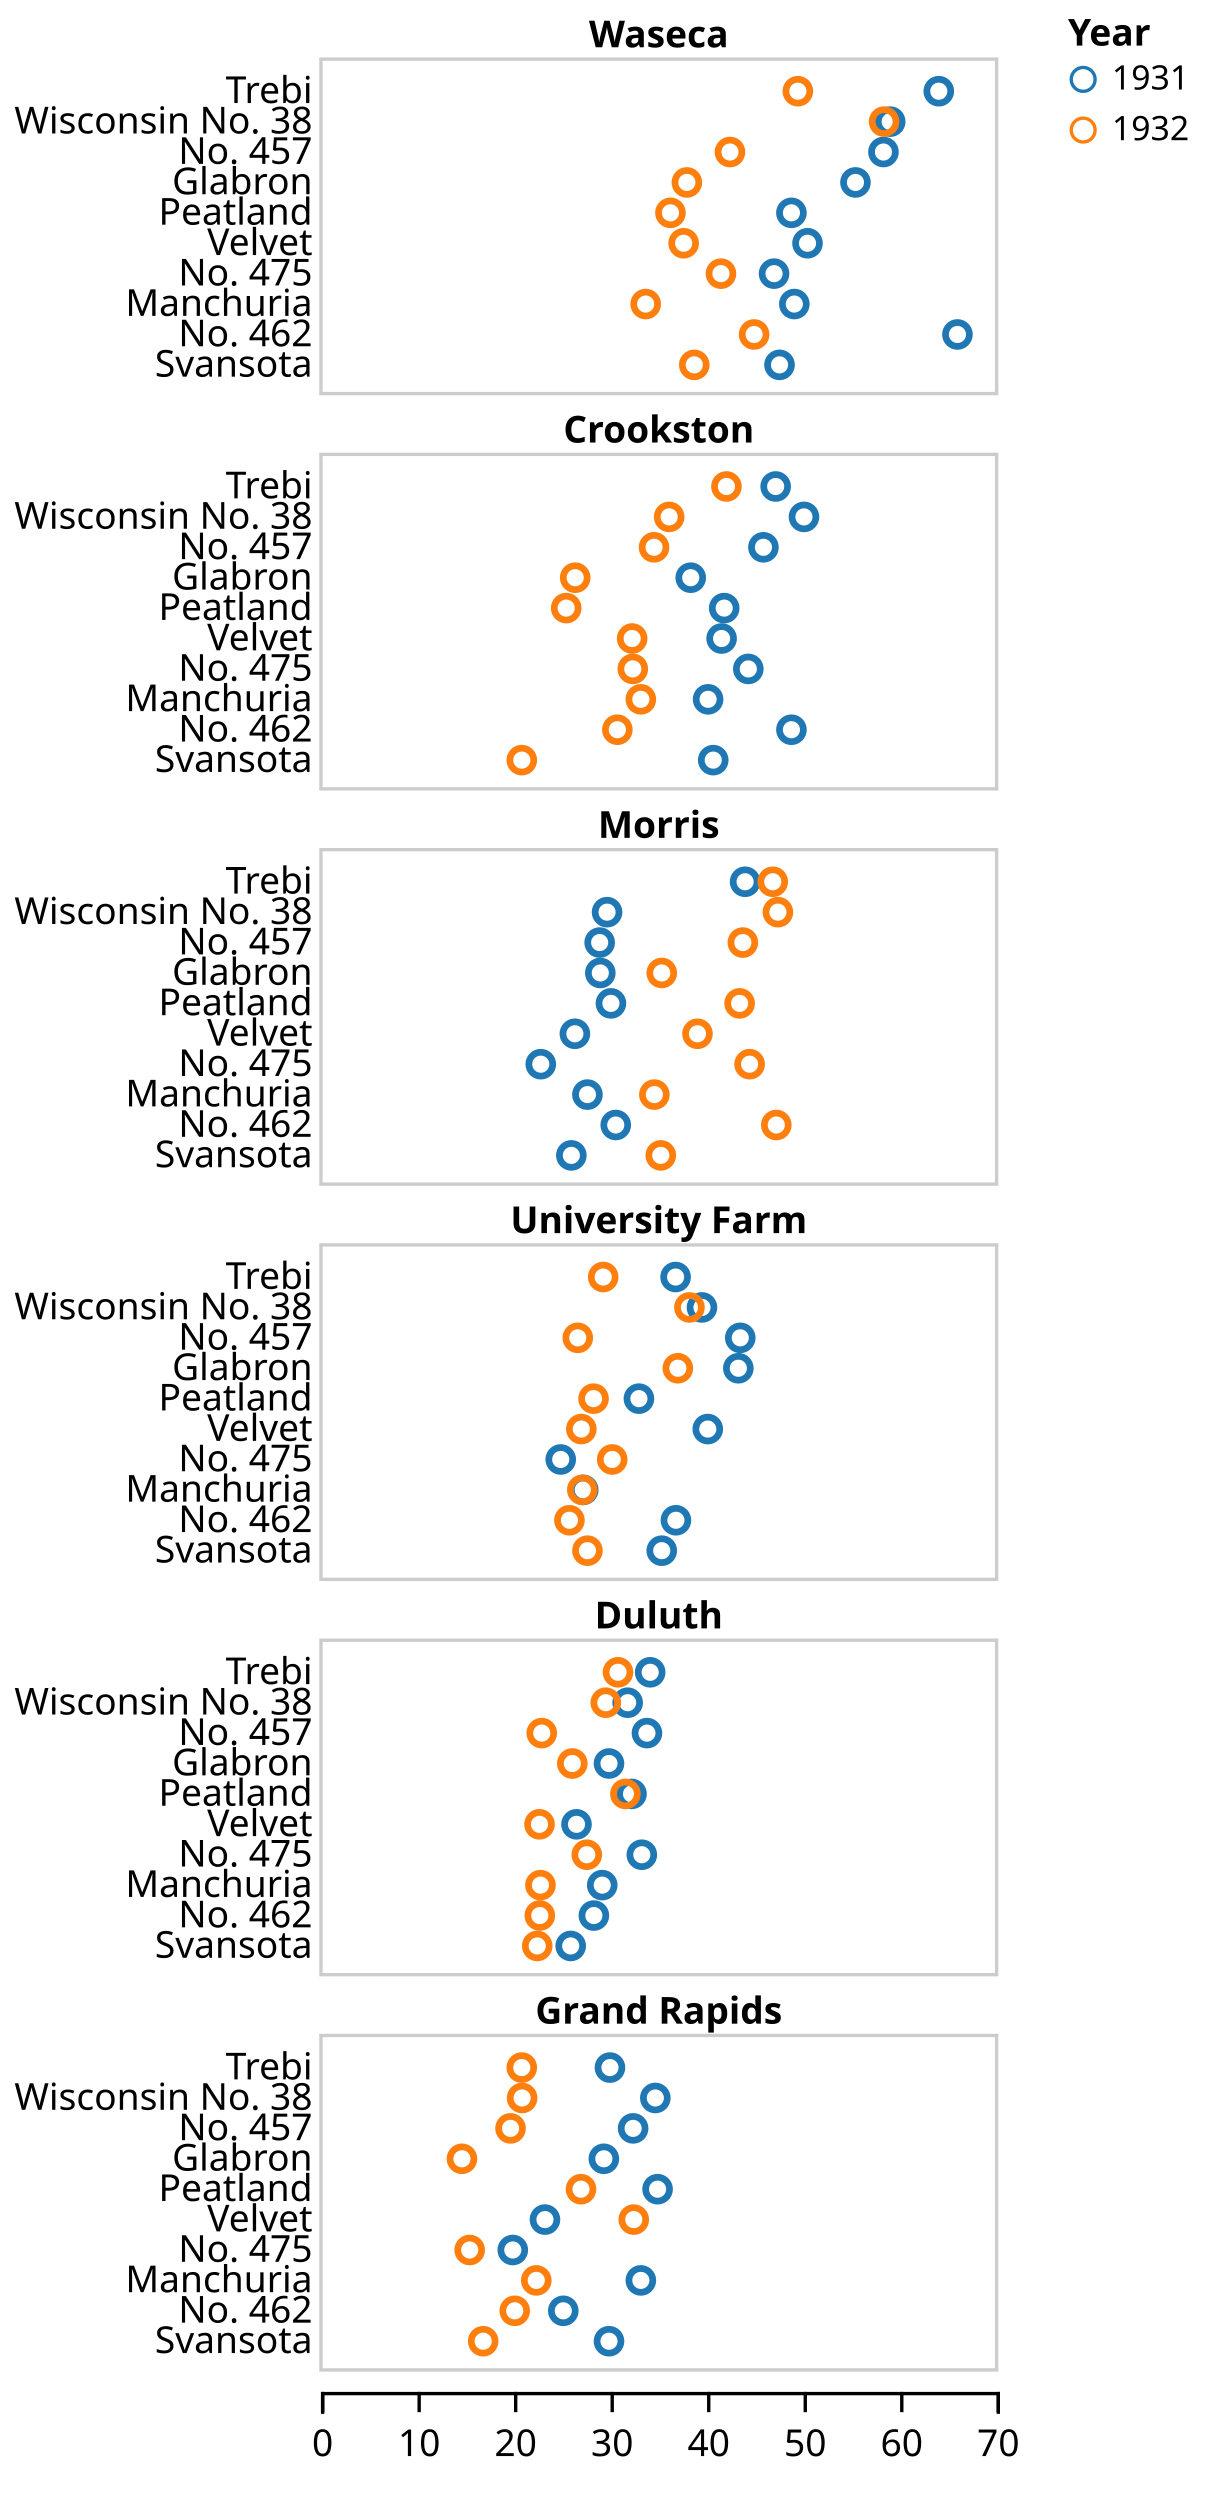
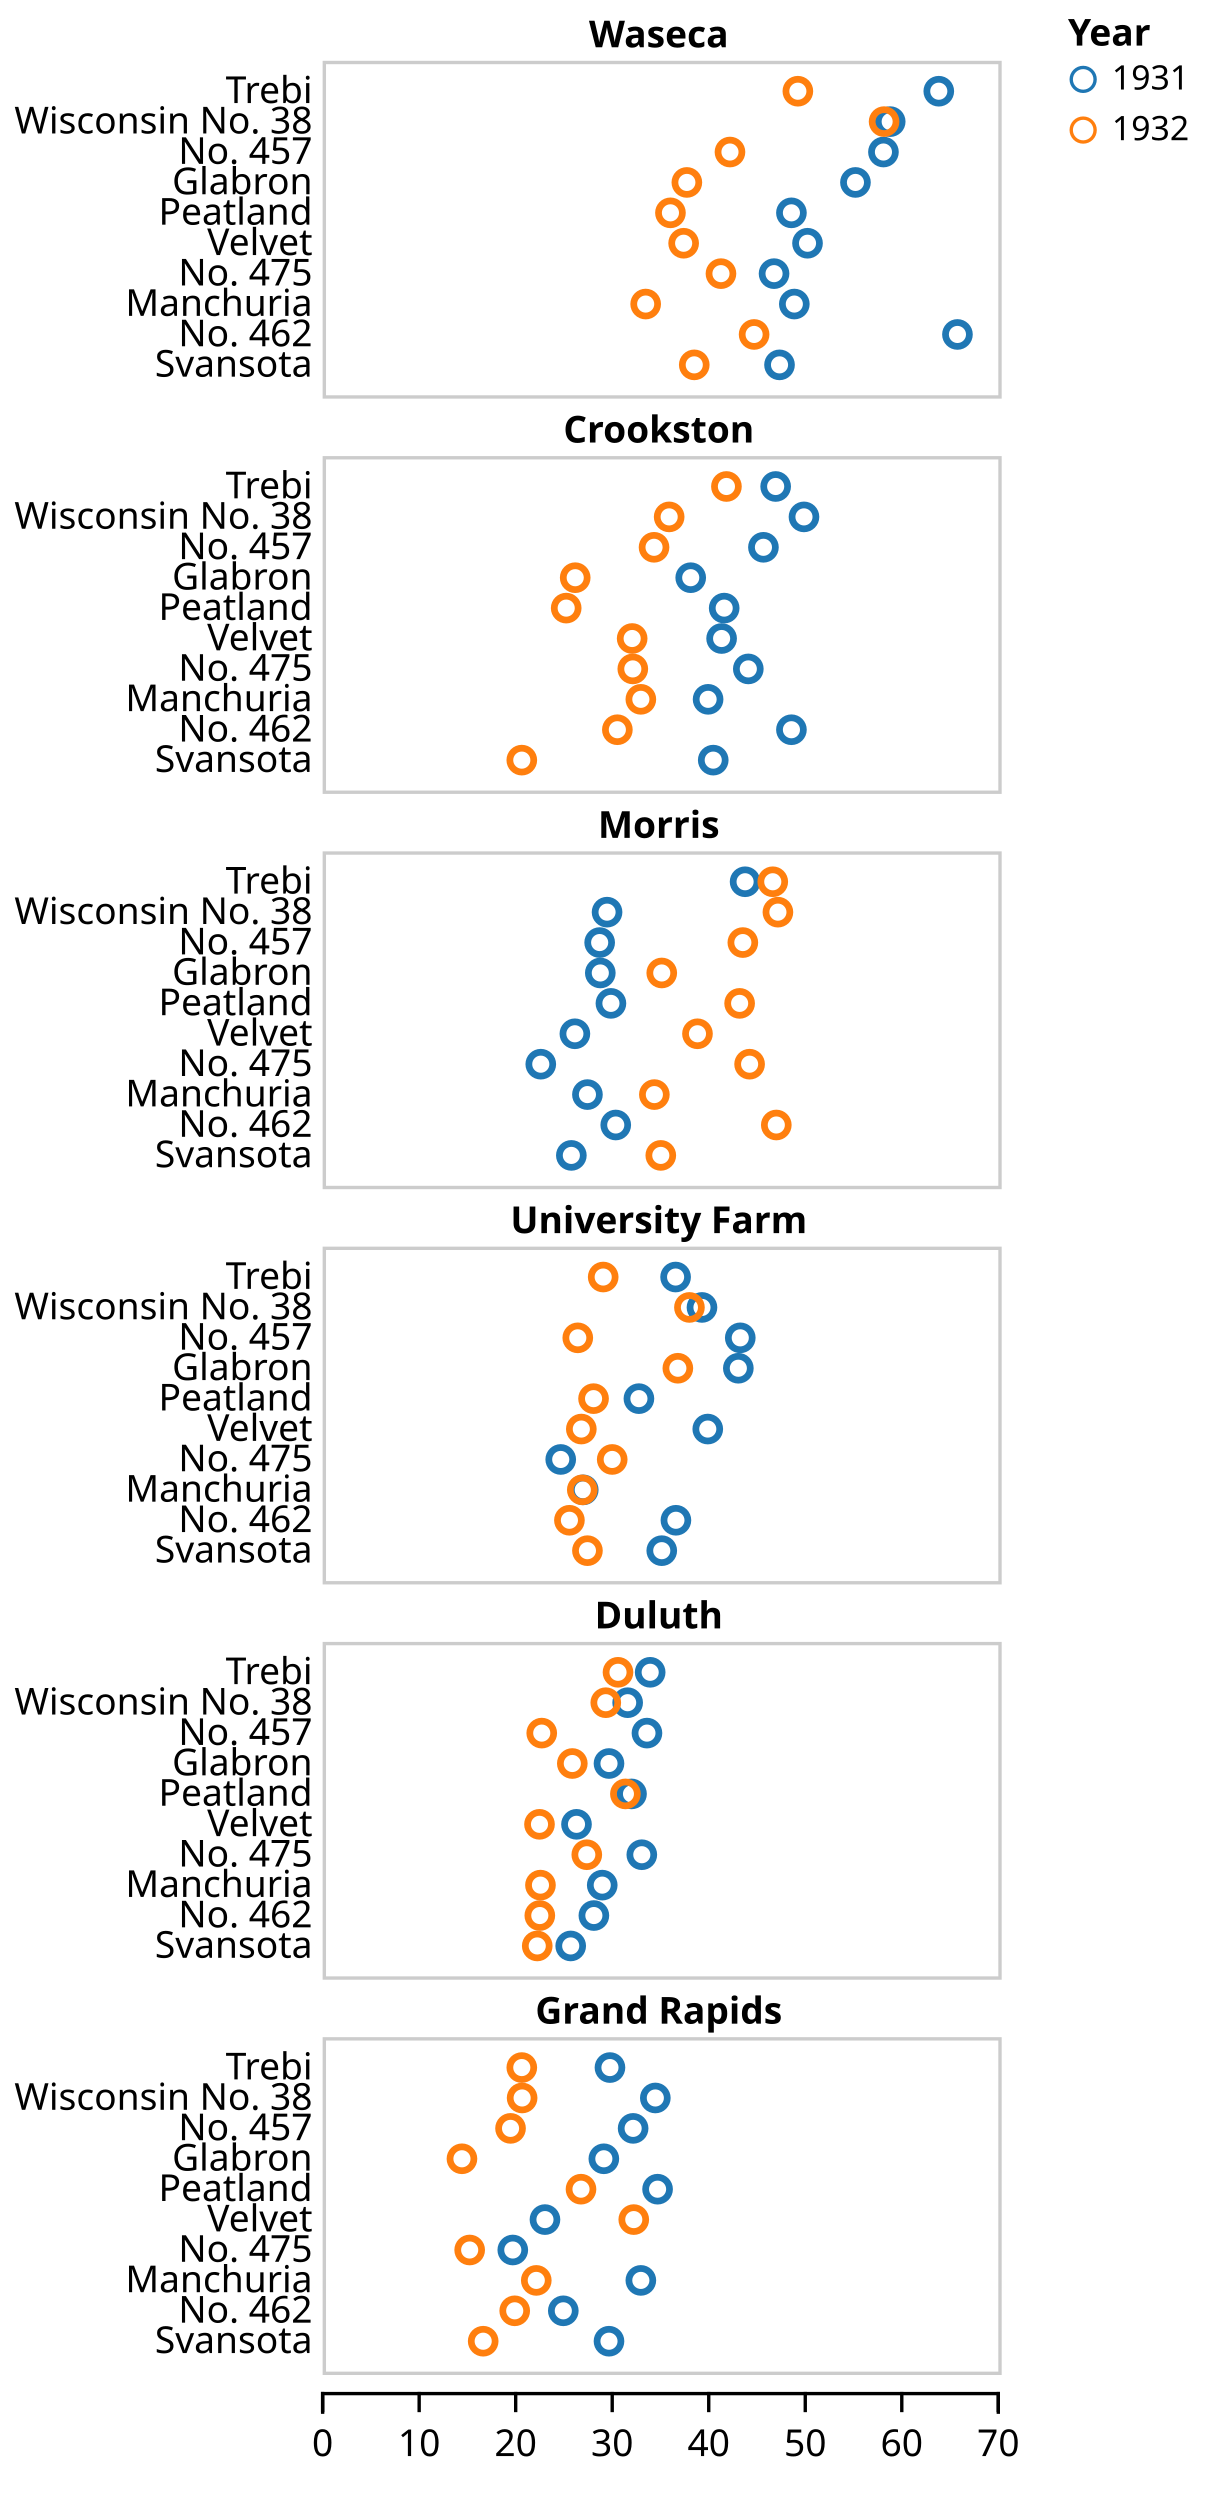
<svg xmlns="http://www.w3.org/2000/svg" class="marks" width="360" height="740" version="1.1">
  <g transform="translate(0,0)">
    <g class="mark-group">
      <g transform="translate(95,0)">
        <path class="background" d="M0,0h200v720h-200Z" style="pointer-events: none; fill: none;" />
        <g class="mark-group">
          <g transform="translate(0,708)">
            <path class="background" d="M0,0h0v0h0Z" style="pointer-events: none; fill: none;" />
            <g class="mark-rule" style="pointer-events: none;">
              <line transform="translate(0.5,0)" x2="0" y2="6" style="fill: none; stroke: #000; stroke-width: 1; opacity: 1;" />
              <line transform="translate(29.07143,0)" x2="0" y2="6" style="fill: none; stroke: #000; stroke-width: 1; opacity: 1;" />
              <line transform="translate(57.64286,0)" x2="0" y2="6" style="fill: none; stroke: #000; stroke-width: 1; opacity: 1;" />
              <line transform="translate(86.21429,0)" x2="0" y2="6" style="fill: none; stroke: #000; stroke-width: 1; opacity: 1;" />
              <line transform="translate(114.7857,0)" x2="0" y2="6" style="fill: none; stroke: #000; stroke-width: 1; opacity: 1;" />
              <line transform="translate(143.3571,0)" x2="0" y2="6" style="fill: none; stroke: #000; stroke-width: 1; opacity: 1;" />
              <line transform="translate(171.9286,0)" x2="0" y2="6" style="fill: none; stroke: #000; stroke-width: 1; opacity: 1;" />
              <line transform="translate(200.5,0)" x2="0" y2="6" style="fill: none; stroke: #000; stroke-width: 1; opacity: 1;" />
            </g>
            <g class="mark-text">
              <text text-anchor="middle" transform="translate(0.5,19)" style="font: 11px sans-serif; fill: #000; opacity: 1;">0</text>
              <text text-anchor="middle" transform="translate(29.07143,19)" style="font: 11px sans-serif; fill: #000; opacity: 1;">10</text>
              <text text-anchor="middle" transform="translate(57.64286,19)" style="font: 11px sans-serif; fill: #000; opacity: 1;">20</text>
              <text text-anchor="middle" transform="translate(86.21429,19)" style="font: 11px sans-serif; fill: #000; opacity: 1;">30</text>
              <text text-anchor="middle" transform="translate(114.7857,19)" style="font: 11px sans-serif; fill: #000; opacity: 1;">40</text>
              <text text-anchor="middle" transform="translate(143.3571,19)" style="font: 11px sans-serif; fill: #000; opacity: 1;">50</text>
              <text text-anchor="middle" transform="translate(171.9286,19)" style="font: 11px sans-serif; fill: #000; opacity: 1;">60</text>
              <text text-anchor="middle" transform="translate(200.5,19)" style="font: 11px sans-serif; fill: #000; opacity: 1;">70</text>
            </g>
            <g class="mark-path" style="pointer-events: none;">
              <path transform="translate(0.5,0.5)" d="M0,6V0H200V6" style="fill: none; stroke: #000; stroke-width: 1;" />
            </g>
            <g class="mark-text" style="pointer-events: none;" />
          </g>
        </g>
        <g class="mark-text">
          <text text-anchor="middle" transform="translate(100,14)" style="font: bold 11px sans-serif; fill: #000;">Waseca</text>
          <text text-anchor="middle" transform="translate(100,131)" style="font: bold 11px sans-serif; fill: #000;">Crookston</text>
          <text text-anchor="middle" transform="translate(100,248)" style="font: bold 11px sans-serif; fill: #000;">Morris</text>
          <text text-anchor="middle" transform="translate(100,365)" style="font: bold 11px sans-serif; fill: #000;">University Farm</text>
          <text text-anchor="middle" transform="translate(100,482)" style="font: bold 11px sans-serif; fill: #000;">Duluth</text>
          <text text-anchor="middle" transform="translate(100,599)" style="font: bold 11px sans-serif; fill: #000;">Grand Rapids</text>
        </g>
        <g class="mark-group">
          <g transform="translate(0.5,18)">
-             <path class="background" d="M-0.5,-0.5h200v99h-200Z" style="fill: none; stroke: #ccc;" />
+             <path class="background" d="M0.5,0.5h200v99h-200Z" style="fill: none; stroke: #ccc;" />
            <g class="mark-symbol">
              <path transform="translate(139.6191,72)" d="M3.536,0A3.536,3.536,0,1,1,-3.536,0A3.536,3.536,0,1,1,3.536,0" style="fill: none; stroke: #1f77b4; stroke-width: 2;" />
              <path transform="translate(157.7143,36)" d="M3.536,0A3.536,3.536,0,1,1,-3.536,0A3.536,3.536,0,1,1,3.536,0" style="fill: none; stroke: #1f77b4; stroke-width: 2;" />
              <path transform="translate(135.2381,90)" d="M3.536,0A3.536,3.536,0,1,1,-3.536,0A3.536,3.536,0,1,1,3.536,0" style="fill: none; stroke: #1f77b4; stroke-width: 2;" />
              <path transform="translate(143.5238,54)" d="M3.536,0A3.536,3.536,0,1,1,-3.536,0A3.536,3.536,0,1,1,3.536,0" style="fill: none; stroke: #1f77b4; stroke-width: 2;" />
              <path transform="translate(182.3809,9)" d="M3.536,0A3.536,3.536,0,1,1,-3.536,0A3.536,3.536,0,1,1,3.536,0" style="fill: none; stroke: #1f77b4; stroke-width: 2;" />
              <path transform="translate(166,27)" d="M3.536,0A3.536,3.536,0,1,1,-3.536,0A3.536,3.536,0,1,1,3.536,0" style="fill: none; stroke: #1f77b4; stroke-width: 2;" />
              <path transform="translate(187.9049,81)" d="M3.536,0A3.536,3.536,0,1,1,-3.536,0A3.536,3.536,0,1,1,3.536,0" style="fill: none; stroke: #1f77b4; stroke-width: 2;" />
              <path transform="translate(138.7619,45)" d="M3.536,0A3.536,3.536,0,1,1,-3.536,0A3.536,3.536,0,1,1,3.536,0" style="fill: none; stroke: #1f77b4; stroke-width: 2;" />
              <path transform="translate(133.6191,63)" d="M3.536,0A3.536,3.536,0,1,1,-3.536,0A3.536,3.536,0,1,1,3.536,0" style="fill: none; stroke: #1f77b4; stroke-width: 2;" />
              <path transform="translate(168,18)" d="M3.536,0A3.536,3.536,0,1,1,-3.536,0A3.536,3.536,0,1,1,3.536,0" style="fill: none; stroke: #1f77b4; stroke-width: 2;" />
              <path transform="translate(95.61906,72)" d="M3.536,0A3.536,3.536,0,1,1,-3.536,0A3.536,3.536,0,1,1,3.536,0" style="fill: none; stroke: #ff7f0e; stroke-width: 2;" />
              <path transform="translate(107.8095,36)" d="M3.536,0A3.536,3.536,0,1,1,-3.536,0A3.536,3.536,0,1,1,3.536,0" style="fill: none; stroke: #ff7f0e; stroke-width: 2;" />
              <path transform="translate(110,90)" d="M3.536,0A3.536,3.536,0,1,1,-3.536,0A3.536,3.536,0,1,1,3.536,0" style="fill: none; stroke: #ff7f0e; stroke-width: 2;" />
              <path transform="translate(106.8571,54)" d="M3.536,0A3.536,3.536,0,1,1,-3.536,0A3.536,3.536,0,1,1,3.536,0" style="fill: none; stroke: #ff7f0e; stroke-width: 2;" />
              <path transform="translate(140.6666,9)" d="M3.536,0A3.536,3.536,0,1,1,-3.536,0A3.536,3.536,0,1,1,3.536,0" style="fill: none; stroke: #ff7f0e; stroke-width: 2;" />
              <path transform="translate(120.5714,27)" d="M3.536,0A3.536,3.536,0,1,1,-3.536,0A3.536,3.536,0,1,1,3.536,0" style="fill: none; stroke: #ff7f0e; stroke-width: 2;" />
              <path transform="translate(127.7143,81)" d="M3.536,0A3.536,3.536,0,1,1,-3.536,0A3.536,3.536,0,1,1,3.536,0" style="fill: none; stroke: #ff7f0e; stroke-width: 2;" />
              <path transform="translate(102.9524,45)" d="M3.536,0A3.536,3.536,0,1,1,-3.536,0A3.536,3.536,0,1,1,3.536,0" style="fill: none; stroke: #ff7f0e; stroke-width: 2;" />
              <path transform="translate(117.9048,63)" d="M3.536,0A3.536,3.536,0,1,1,-3.536,0A3.536,3.536,0,1,1,3.536,0" style="fill: none; stroke: #ff7f0e; stroke-width: 2;" />
              <path transform="translate(166.1905,18)" d="M3.536,0A3.536,3.536,0,1,1,-3.536,0A3.536,3.536,0,1,1,3.536,0" style="fill: none; stroke: #ff7f0e; stroke-width: 2;" />
            </g>
            <g class="mark-group">
              <g transform="translate(0,0)">
                <path class="background" d="M0,0h0v0h0Z" style="pointer-events: none; fill: none;" />
                <g class="mark-text">
                  <text text-anchor="end" transform="translate(-3,12.5)" style="font: 11px sans-serif; fill: #000; opacity: 1;">Trebi</text>
                  <text text-anchor="end" transform="translate(-3,21.5)" style="font: 11px sans-serif; fill: #000; opacity: 1;">Wisconsin No. 38</text>
                  <text text-anchor="end" transform="translate(-3,30.5)" style="font: 11px sans-serif; fill: #000; opacity: 1;">No. 457</text>
                  <text text-anchor="end" transform="translate(-3,39.5)" style="font: 11px sans-serif; fill: #000; opacity: 1;">Glabron</text>
                  <text text-anchor="end" transform="translate(-3,48.5)" style="font: 11px sans-serif; fill: #000; opacity: 1;">Peatland</text>
                  <text text-anchor="end" transform="translate(-3,57.5)" style="font: 11px sans-serif; fill: #000; opacity: 1;">Velvet</text>
                  <text text-anchor="end" transform="translate(-3,66.5)" style="font: 11px sans-serif; fill: #000; opacity: 1;">No. 475</text>
                  <text text-anchor="end" transform="translate(-3,75.5)" style="font: 11px sans-serif; fill: #000; opacity: 1;">Manchuria</text>
                  <text text-anchor="end" transform="translate(-3,84.5)" style="font: 11px sans-serif; fill: #000; opacity: 1;">No. 462</text>
                  <text text-anchor="end" transform="translate(-3,93.5)" style="font: 11px sans-serif; fill: #000; opacity: 1;">Svansota</text>
                </g>
              </g>
            </g>
          </g>
          <g transform="translate(0.5,135)">
-             <path class="background" d="M-0.5,-0.5h200v99h-200Z" style="fill: none; stroke: #ccc;" />
+             <path class="background" d="M0.5,0.5h200v99h-200Z" style="fill: none; stroke: #ccc;" />
            <g class="mark-symbol">
              <path transform="translate(114.0952,72)" d="M3.536,0A3.536,3.536,0,1,1,-3.536,0A3.536,3.536,0,1,1,3.536,0" style="fill: none; stroke: #1f77b4; stroke-width: 2;" />
              <path transform="translate(108.9524,36)" d="M3.536,0A3.536,3.536,0,1,1,-3.536,0A3.536,3.536,0,1,1,3.536,0" style="fill: none; stroke: #1f77b4; stroke-width: 2;" />
              <path transform="translate(115.6191,90)" d="M3.536,0A3.536,3.536,0,1,1,-3.536,0A3.536,3.536,0,1,1,3.536,0" style="fill: none; stroke: #1f77b4; stroke-width: 2;" />
              <path transform="translate(118.0952,54)" d="M3.536,0A3.536,3.536,0,1,1,-3.536,0A3.536,3.536,0,1,1,3.536,0" style="fill: none; stroke: #1f77b4; stroke-width: 2;" />
              <path transform="translate(134.0952,9)" d="M3.536,0A3.536,3.536,0,1,1,-3.536,0A3.536,3.536,0,1,1,3.536,0" style="fill: none; stroke: #1f77b4; stroke-width: 2;" />
              <path transform="translate(130.4762,27)" d="M3.536,0A3.536,3.536,0,1,1,-3.536,0A3.536,3.536,0,1,1,3.536,0" style="fill: none; stroke: #1f77b4; stroke-width: 2;" />
              <path transform="translate(138.7619,81)" d="M3.536,0A3.536,3.536,0,1,1,-3.536,0A3.536,3.536,0,1,1,3.536,0" style="fill: none; stroke: #1f77b4; stroke-width: 2;" />
              <path transform="translate(118.8571,45)" d="M3.536,0A3.536,3.536,0,1,1,-3.536,0A3.536,3.536,0,1,1,3.536,0" style="fill: none; stroke: #1f77b4; stroke-width: 2;" />
              <path transform="translate(126,63)" d="M3.536,0A3.536,3.536,0,1,1,-3.536,0A3.536,3.536,0,1,1,3.536,0" style="fill: none; stroke: #1f77b4; stroke-width: 2;" />
              <path transform="translate(142.4762,18)" d="M3.536,0A3.536,3.536,0,1,1,-3.536,0A3.536,3.536,0,1,1,3.536,0" style="fill: none; stroke: #1f77b4; stroke-width: 2;" />
              <path transform="translate(94.19049,72)" d="M3.536,0A3.536,3.536,0,1,1,-3.536,0A3.536,3.536,0,1,1,3.536,0" style="fill: none; stroke: #ff7f0e; stroke-width: 2;" />
              <path transform="translate(74.76191,36)" d="M3.536,0A3.536,3.536,0,1,1,-3.536,0A3.536,3.536,0,1,1,3.536,0" style="fill: none; stroke: #ff7f0e; stroke-width: 2;" />
              <path transform="translate(58.95237,90)" d="M3.536,0A3.536,3.536,0,1,1,-3.536,0A3.536,3.536,0,1,1,3.536,0" style="fill: none; stroke: #ff7f0e; stroke-width: 2;" />
              <path transform="translate(91.61903,54)" d="M3.536,0A3.536,3.536,0,1,1,-3.536,0A3.536,3.536,0,1,1,3.536,0" style="fill: none; stroke: #ff7f0e; stroke-width: 2;" />
              <path transform="translate(119.5238,9)" d="M3.536,0A3.536,3.536,0,1,1,-3.536,0A3.536,3.536,0,1,1,3.536,0" style="fill: none; stroke: #ff7f0e; stroke-width: 2;" />
              <path transform="translate(98.09523,27)" d="M3.536,0A3.536,3.536,0,1,1,-3.536,0A3.536,3.536,0,1,1,3.536,0" style="fill: none; stroke: #ff7f0e; stroke-width: 2;" />
              <path transform="translate(87.23809,81)" d="M3.536,0A3.536,3.536,0,1,1,-3.536,0A3.536,3.536,0,1,1,3.536,0" style="fill: none; stroke: #ff7f0e; stroke-width: 2;" />
              <path transform="translate(72.09523,45)" d="M3.536,0A3.536,3.536,0,1,1,-3.536,0A3.536,3.536,0,1,1,3.536,0" style="fill: none; stroke: #ff7f0e; stroke-width: 2;" />
              <path transform="translate(91.80951,63)" d="M3.536,0A3.536,3.536,0,1,1,-3.536,0A3.536,3.536,0,1,1,3.536,0" style="fill: none; stroke: #ff7f0e; stroke-width: 2;" />
              <path transform="translate(102.5714,18)" d="M3.536,0A3.536,3.536,0,1,1,-3.536,0A3.536,3.536,0,1,1,3.536,0" style="fill: none; stroke: #ff7f0e; stroke-width: 2;" />
            </g>
            <g class="mark-group">
              <g transform="translate(0,0)">
                <path class="background" d="M0,0h0v0h0Z" style="pointer-events: none; fill: none;" />
                <g class="mark-text">
                  <text text-anchor="end" transform="translate(-3,12.5)" style="font: 11px sans-serif; fill: #000; opacity: 1;">Trebi</text>
                  <text text-anchor="end" transform="translate(-3,21.5)" style="font: 11px sans-serif; fill: #000; opacity: 1;">Wisconsin No. 38</text>
                  <text text-anchor="end" transform="translate(-3,30.5)" style="font: 11px sans-serif; fill: #000; opacity: 1;">No. 457</text>
                  <text text-anchor="end" transform="translate(-3,39.5)" style="font: 11px sans-serif; fill: #000; opacity: 1;">Glabron</text>
                  <text text-anchor="end" transform="translate(-3,48.5)" style="font: 11px sans-serif; fill: #000; opacity: 1;">Peatland</text>
                  <text text-anchor="end" transform="translate(-3,57.5)" style="font: 11px sans-serif; fill: #000; opacity: 1;">Velvet</text>
                  <text text-anchor="end" transform="translate(-3,66.5)" style="font: 11px sans-serif; fill: #000; opacity: 1;">No. 475</text>
                  <text text-anchor="end" transform="translate(-3,75.5)" style="font: 11px sans-serif; fill: #000; opacity: 1;">Manchuria</text>
                  <text text-anchor="end" transform="translate(-3,84.5)" style="font: 11px sans-serif; fill: #000; opacity: 1;">No. 462</text>
                  <text text-anchor="end" transform="translate(-3,93.5)" style="font: 11px sans-serif; fill: #000; opacity: 1;">Svansota</text>
                </g>
              </g>
            </g>
          </g>
          <g transform="translate(0.5,252)">
-             <path class="background" d="M-0.5,-0.5h200v99h-200Z" style="fill: none; stroke: #ccc;" />
+             <path class="background" d="M0.5,0.5h200v99h-200Z" style="fill: none; stroke: #ccc;" />
            <g class="mark-symbol">
              <path transform="translate(78.38097,72)" d="M3.536,0A3.536,3.536,0,1,1,-3.536,0A3.536,3.536,0,1,1,3.536,0" style="fill: none; stroke: #1f77b4; stroke-width: 2;" />
              <path transform="translate(82.19049,36)" d="M3.536,0A3.536,3.536,0,1,1,-3.536,0A3.536,3.536,0,1,1,3.536,0" style="fill: none; stroke: #1f77b4; stroke-width: 2;" />
              <path transform="translate(73.61906,90)" d="M3.536,0A3.536,3.536,0,1,1,-3.536,0A3.536,3.536,0,1,1,3.536,0" style="fill: none; stroke: #1f77b4; stroke-width: 2;" />
              <path transform="translate(74.66666,54)" d="M3.536,0A3.536,3.536,0,1,1,-3.536,0A3.536,3.536,0,1,1,3.536,0" style="fill: none; stroke: #1f77b4; stroke-width: 2;" />
              <path transform="translate(125.0476,9)" d="M3.536,0A3.536,3.536,0,1,1,-3.536,0A3.536,3.536,0,1,1,3.536,0" style="fill: none; stroke: #1f77b4; stroke-width: 2;" />
              <path transform="translate(82,27)" d="M3.536,0A3.536,3.536,0,1,1,-3.536,0A3.536,3.536,0,1,1,3.536,0" style="fill: none; stroke: #1f77b4; stroke-width: 2;" />
              <path transform="translate(86.76191,81)" d="M3.536,0A3.536,3.536,0,1,1,-3.536,0A3.536,3.536,0,1,1,3.536,0" style="fill: none; stroke: #1f77b4; stroke-width: 2;" />
              <path transform="translate(85.33334,45)" d="M3.536,0A3.536,3.536,0,1,1,-3.536,0A3.536,3.536,0,1,1,3.536,0" style="fill: none; stroke: #1f77b4; stroke-width: 2;" />
              <path transform="translate(64.57143,63)" d="M3.536,0A3.536,3.536,0,1,1,-3.536,0A3.536,3.536,0,1,1,3.536,0" style="fill: none; stroke: #1f77b4; stroke-width: 2;" />
              <path transform="translate(84.19049,18)" d="M3.536,0A3.536,3.536,0,1,1,-3.536,0A3.536,3.536,0,1,1,3.536,0" style="fill: none; stroke: #1f77b4; stroke-width: 2;" />
              <path transform="translate(98.19046,72)" d="M3.536,0A3.536,3.536,0,1,1,-3.536,0A3.536,3.536,0,1,1,3.536,0" style="fill: none; stroke: #ff7f0e; stroke-width: 2;" />
              <path transform="translate(100.3809,36)" d="M3.536,0A3.536,3.536,0,1,1,-3.536,0A3.536,3.536,0,1,1,3.536,0" style="fill: none; stroke: #ff7f0e; stroke-width: 2;" />
              <path transform="translate(100.0952,90)" d="M3.536,0A3.536,3.536,0,1,1,-3.536,0A3.536,3.536,0,1,1,3.536,0" style="fill: none; stroke: #ff7f0e; stroke-width: 2;" />
              <path transform="translate(110.9524,54)" d="M3.536,0A3.536,3.536,0,1,1,-3.536,0A3.536,3.536,0,1,1,3.536,0" style="fill: none; stroke: #ff7f0e; stroke-width: 2;" />
              <path transform="translate(133.2381,9)" d="M3.536,0A3.536,3.536,0,1,1,-3.536,0A3.536,3.536,0,1,1,3.536,0" style="fill: none; stroke: #ff7f0e; stroke-width: 2;" />
              <path transform="translate(124.381,27)" d="M3.536,0A3.536,3.536,0,1,1,-3.536,0A3.536,3.536,0,1,1,3.536,0" style="fill: none; stroke: #ff7f0e; stroke-width: 2;" />
              <path transform="translate(134.2857,81)" d="M3.536,0A3.536,3.536,0,1,1,-3.536,0A3.536,3.536,0,1,1,3.536,0" style="fill: none; stroke: #ff7f0e; stroke-width: 2;" />
              <path transform="translate(123.4286,45)" d="M3.536,0A3.536,3.536,0,1,1,-3.536,0A3.536,3.536,0,1,1,3.536,0" style="fill: none; stroke: #ff7f0e; stroke-width: 2;" />
              <path transform="translate(126.3809,63)" d="M3.536,0A3.536,3.536,0,1,1,-3.536,0A3.536,3.536,0,1,1,3.536,0" style="fill: none; stroke: #ff7f0e; stroke-width: 2;" />
              <path transform="translate(134.7619,18)" d="M3.536,0A3.536,3.536,0,1,1,-3.536,0A3.536,3.536,0,1,1,3.536,0" style="fill: none; stroke: #ff7f0e; stroke-width: 2;" />
            </g>
            <g class="mark-group">
              <g transform="translate(0,0)">
                <path class="background" d="M0,0h0v0h0Z" style="pointer-events: none; fill: none;" />
                <g class="mark-text">
                  <text text-anchor="end" transform="translate(-3,12.5)" style="font: 11px sans-serif; fill: #000; opacity: 1;">Trebi</text>
                  <text text-anchor="end" transform="translate(-3,21.5)" style="font: 11px sans-serif; fill: #000; opacity: 1;">Wisconsin No. 38</text>
                  <text text-anchor="end" transform="translate(-3,30.5)" style="font: 11px sans-serif; fill: #000; opacity: 1;">No. 457</text>
                  <text text-anchor="end" transform="translate(-3,39.5)" style="font: 11px sans-serif; fill: #000; opacity: 1;">Glabron</text>
                  <text text-anchor="end" transform="translate(-3,48.5)" style="font: 11px sans-serif; fill: #000; opacity: 1;">Peatland</text>
                  <text text-anchor="end" transform="translate(-3,57.5)" style="font: 11px sans-serif; fill: #000; opacity: 1;">Velvet</text>
                  <text text-anchor="end" transform="translate(-3,66.5)" style="font: 11px sans-serif; fill: #000; opacity: 1;">No. 475</text>
                  <text text-anchor="end" transform="translate(-3,75.5)" style="font: 11px sans-serif; fill: #000; opacity: 1;">Manchuria</text>
                  <text text-anchor="end" transform="translate(-3,84.5)" style="font: 11px sans-serif; fill: #000; opacity: 1;">No. 462</text>
                  <text text-anchor="end" transform="translate(-3,93.5)" style="font: 11px sans-serif; fill: #000; opacity: 1;">Svansota</text>
                </g>
              </g>
            </g>
          </g>
          <g transform="translate(0.5,369)">
-             <path class="background" d="M-0.5,-0.5h200v99h-200Z" style="fill: none; stroke: #ccc;" />
+             <path class="background" d="M0.5,0.5h200v99h-200Z" style="fill: none; stroke: #ccc;" />
            <g class="mark-symbol">
              <path transform="translate(77.14286,72)" d="M3.536,0A3.536,3.536,0,1,1,-3.536,0A3.536,3.536,0,1,1,3.536,0" style="fill: none; stroke: #1f77b4; stroke-width: 2;" />
              <path transform="translate(123.0476,36)" d="M3.536,0A3.536,3.536,0,1,1,-3.536,0A3.536,3.536,0,1,1,3.536,0" style="fill: none; stroke: #1f77b4; stroke-width: 2;" />
              <path transform="translate(100.3809,90)" d="M3.536,0A3.536,3.536,0,1,1,-3.536,0A3.536,3.536,0,1,1,3.536,0" style="fill: none; stroke: #1f77b4; stroke-width: 2;" />
              <path transform="translate(114,54)" d="M3.536,0A3.536,3.536,0,1,1,-3.536,0A3.536,3.536,0,1,1,3.536,0" style="fill: none; stroke: #1f77b4; stroke-width: 2;" />
              <path transform="translate(104.4762,9)" d="M3.536,0A3.536,3.536,0,1,1,-3.536,0A3.536,3.536,0,1,1,3.536,0" style="fill: none; stroke: #1f77b4; stroke-width: 2;" />
              <path transform="translate(123.6191,27)" d="M3.536,0A3.536,3.536,0,1,1,-3.536,0A3.536,3.536,0,1,1,3.536,0" style="fill: none; stroke: #1f77b4; stroke-width: 2;" />
              <path transform="translate(104.5714,81)" d="M3.536,0A3.536,3.536,0,1,1,-3.536,0A3.536,3.536,0,1,1,3.536,0" style="fill: none; stroke: #1f77b4; stroke-width: 2;" />
              <path transform="translate(93.61906,45)" d="M3.536,0A3.536,3.536,0,1,1,-3.536,0A3.536,3.536,0,1,1,3.536,0" style="fill: none; stroke: #1f77b4; stroke-width: 2;" />
              <path transform="translate(70.4762,63)" d="M3.536,0A3.536,3.536,0,1,1,-3.536,0A3.536,3.536,0,1,1,3.536,0" style="fill: none; stroke: #1f77b4; stroke-width: 2;" />
              <path transform="translate(112.2857,18)" d="M3.536,0A3.536,3.536,0,1,1,-3.536,0A3.536,3.536,0,1,1,3.536,0" style="fill: none; stroke: #1f77b4; stroke-width: 2;" />
              <path transform="translate(76.85714,72)" d="M3.536,0A3.536,3.536,0,1,1,-3.536,0A3.536,3.536,0,1,1,3.536,0" style="fill: none; stroke: #ff7f0e; stroke-width: 2;" />
              <path transform="translate(105.1429,36)" d="M3.536,0A3.536,3.536,0,1,1,-3.536,0A3.536,3.536,0,1,1,3.536,0" style="fill: none; stroke: #ff7f0e; stroke-width: 2;" />
              <path transform="translate(78.38097,90)" d="M3.536,0A3.536,3.536,0,1,1,-3.536,0A3.536,3.536,0,1,1,3.536,0" style="fill: none; stroke: #ff7f0e; stroke-width: 2;" />
              <path transform="translate(76.57143,54)" d="M3.536,0A3.536,3.536,0,1,1,-3.536,0A3.536,3.536,0,1,1,3.536,0" style="fill: none; stroke: #ff7f0e; stroke-width: 2;" />
              <path transform="translate(83.04763,9)" d="M3.536,0A3.536,3.536,0,1,1,-3.536,0A3.536,3.536,0,1,1,3.536,0" style="fill: none; stroke: #ff7f0e; stroke-width: 2;" />
              <path transform="translate(75.52383,27)" d="M3.536,0A3.536,3.536,0,1,1,-3.536,0A3.536,3.536,0,1,1,3.536,0" style="fill: none; stroke: #ff7f0e; stroke-width: 2;" />
              <path transform="translate(73.04763,81)" d="M3.536,0A3.536,3.536,0,1,1,-3.536,0A3.536,3.536,0,1,1,3.536,0" style="fill: none; stroke: #ff7f0e; stroke-width: 2;" />
              <path transform="translate(80.19049,45)" d="M3.536,0A3.536,3.536,0,1,1,-3.536,0A3.536,3.536,0,1,1,3.536,0" style="fill: none; stroke: #ff7f0e; stroke-width: 2;" />
              <path transform="translate(85.71429,63)" d="M3.536,0A3.536,3.536,0,1,1,-3.536,0A3.536,3.536,0,1,1,3.536,0" style="fill: none; stroke: #ff7f0e; stroke-width: 2;" />
              <path transform="translate(108.5714,18)" d="M3.536,0A3.536,3.536,0,1,1,-3.536,0A3.536,3.536,0,1,1,3.536,0" style="fill: none; stroke: #ff7f0e; stroke-width: 2;" />
            </g>
            <g class="mark-group">
              <g transform="translate(0,0)">
                <path class="background" d="M0,0h0v0h0Z" style="pointer-events: none; fill: none;" />
                <g class="mark-text">
                  <text text-anchor="end" transform="translate(-3,12.5)" style="font: 11px sans-serif; fill: #000; opacity: 1;">Trebi</text>
                  <text text-anchor="end" transform="translate(-3,21.5)" style="font: 11px sans-serif; fill: #000; opacity: 1;">Wisconsin No. 38</text>
                  <text text-anchor="end" transform="translate(-3,30.5)" style="font: 11px sans-serif; fill: #000; opacity: 1;">No. 457</text>
                  <text text-anchor="end" transform="translate(-3,39.5)" style="font: 11px sans-serif; fill: #000; opacity: 1;">Glabron</text>
                  <text text-anchor="end" transform="translate(-3,48.5)" style="font: 11px sans-serif; fill: #000; opacity: 1;">Peatland</text>
                  <text text-anchor="end" transform="translate(-3,57.5)" style="font: 11px sans-serif; fill: #000; opacity: 1;">Velvet</text>
                  <text text-anchor="end" transform="translate(-3,66.5)" style="font: 11px sans-serif; fill: #000; opacity: 1;">No. 475</text>
                  <text text-anchor="end" transform="translate(-3,75.5)" style="font: 11px sans-serif; fill: #000; opacity: 1;">Manchuria</text>
                  <text text-anchor="end" transform="translate(-3,84.5)" style="font: 11px sans-serif; fill: #000; opacity: 1;">No. 462</text>
                  <text text-anchor="end" transform="translate(-3,93.5)" style="font: 11px sans-serif; fill: #000; opacity: 1;">Svansota</text>
                </g>
              </g>
            </g>
          </g>
          <g transform="translate(0.5,486)">
-             <path class="background" d="M-0.5,-0.5h200v99h-200Z" style="fill: none; stroke: #ccc;" />
+             <path class="background" d="M0.5,0.5h200v99h-200Z" style="fill: none; stroke: #ccc;" />
            <g class="mark-symbol">
              <path transform="translate(82.76191,72)" d="M3.536,0A3.536,3.536,0,1,1,-3.536,0A3.536,3.536,0,1,1,3.536,0" style="fill: none; stroke: #1f77b4; stroke-width: 2;" />
              <path transform="translate(84.76191,36)" d="M3.536,0A3.536,3.536,0,1,1,-3.536,0A3.536,3.536,0,1,1,3.536,0" style="fill: none; stroke: #1f77b4; stroke-width: 2;" />
              <path transform="translate(73.42857,90)" d="M3.536,0A3.536,3.536,0,1,1,-3.536,0A3.536,3.536,0,1,1,3.536,0" style="fill: none; stroke: #1f77b4; stroke-width: 2;" />
              <path transform="translate(75.14286,54)" d="M3.536,0A3.536,3.536,0,1,1,-3.536,0A3.536,3.536,0,1,1,3.536,0" style="fill: none; stroke: #1f77b4; stroke-width: 2;" />
              <path transform="translate(96.95237,9)" d="M3.536,0A3.536,3.536,0,1,1,-3.536,0A3.536,3.536,0,1,1,3.536,0" style="fill: none; stroke: #1f77b4; stroke-width: 2;" />
              <path transform="translate(96,27)" d="M3.536,0A3.536,3.536,0,1,1,-3.536,0A3.536,3.536,0,1,1,3.536,0" style="fill: none; stroke: #1f77b4; stroke-width: 2;" />
              <path transform="translate(80.28571,81)" d="M3.536,0A3.536,3.536,0,1,1,-3.536,0A3.536,3.536,0,1,1,3.536,0" style="fill: none; stroke: #1f77b4; stroke-width: 2;" />
              <path transform="translate(91.42857,45)" d="M3.536,0A3.536,3.536,0,1,1,-3.536,0A3.536,3.536,0,1,1,3.536,0" style="fill: none; stroke: #1f77b4; stroke-width: 2;" />
              <path transform="translate(94.47617,63)" d="M3.536,0A3.536,3.536,0,1,1,-3.536,0A3.536,3.536,0,1,1,3.536,0" style="fill: none; stroke: #1f77b4; stroke-width: 2;" />
              <path transform="translate(90.28571,18)" d="M3.536,0A3.536,3.536,0,1,1,-3.536,0A3.536,3.536,0,1,1,3.536,0" style="fill: none; stroke: #1f77b4; stroke-width: 2;" />
              <path transform="translate(64.4762,72)" d="M3.536,0A3.536,3.536,0,1,1,-3.536,0A3.536,3.536,0,1,1,3.536,0" style="fill: none; stroke: #ff7f0e; stroke-width: 2;" />
              <path transform="translate(73.90477,36)" d="M3.536,0A3.536,3.536,0,1,1,-3.536,0A3.536,3.536,0,1,1,3.536,0" style="fill: none; stroke: #ff7f0e; stroke-width: 2;" />
              <path transform="translate(63.5238,90)" d="M3.536,0A3.536,3.536,0,1,1,-3.536,0A3.536,3.536,0,1,1,3.536,0" style="fill: none; stroke: #ff7f0e; stroke-width: 2;" />
              <path transform="translate(64.19049,54)" d="M3.536,0A3.536,3.536,0,1,1,-3.536,0A3.536,3.536,0,1,1,3.536,0" style="fill: none; stroke: #ff7f0e; stroke-width: 2;" />
              <path transform="translate(87.42857,9)" d="M3.536,0A3.536,3.536,0,1,1,-3.536,0A3.536,3.536,0,1,1,3.536,0" style="fill: none; stroke: #ff7f0e; stroke-width: 2;" />
              <path transform="translate(64.85714,27)" d="M3.536,0A3.536,3.536,0,1,1,-3.536,0A3.536,3.536,0,1,1,3.536,0" style="fill: none; stroke: #ff7f0e; stroke-width: 2;" />
              <path transform="translate(64.28571,81)" d="M3.536,0A3.536,3.536,0,1,1,-3.536,0A3.536,3.536,0,1,1,3.536,0" style="fill: none; stroke: #ff7f0e; stroke-width: 2;" />
              <path transform="translate(89.61906,45)" d="M3.536,0A3.536,3.536,0,1,1,-3.536,0A3.536,3.536,0,1,1,3.536,0" style="fill: none; stroke: #ff7f0e; stroke-width: 2;" />
              <path transform="translate(78.19049,63)" d="M3.536,0A3.536,3.536,0,1,1,-3.536,0A3.536,3.536,0,1,1,3.536,0" style="fill: none; stroke: #ff7f0e; stroke-width: 2;" />
              <path transform="translate(83.80951,18)" d="M3.536,0A3.536,3.536,0,1,1,-3.536,0A3.536,3.536,0,1,1,3.536,0" style="fill: none; stroke: #ff7f0e; stroke-width: 2;" />
            </g>
            <g class="mark-group">
              <g transform="translate(0,0)">
                <path class="background" d="M0,0h0v0h0Z" style="pointer-events: none; fill: none;" />
                <g class="mark-text">
                  <text text-anchor="end" transform="translate(-3,12.5)" style="font: 11px sans-serif; fill: #000; opacity: 1;">Trebi</text>
                  <text text-anchor="end" transform="translate(-3,21.5)" style="font: 11px sans-serif; fill: #000; opacity: 1;">Wisconsin No. 38</text>
                  <text text-anchor="end" transform="translate(-3,30.5)" style="font: 11px sans-serif; fill: #000; opacity: 1;">No. 457</text>
                  <text text-anchor="end" transform="translate(-3,39.5)" style="font: 11px sans-serif; fill: #000; opacity: 1;">Glabron</text>
                  <text text-anchor="end" transform="translate(-3,48.5)" style="font: 11px sans-serif; fill: #000; opacity: 1;">Peatland</text>
                  <text text-anchor="end" transform="translate(-3,57.5)" style="font: 11px sans-serif; fill: #000; opacity: 1;">Velvet</text>
                  <text text-anchor="end" transform="translate(-3,66.5)" style="font: 11px sans-serif; fill: #000; opacity: 1;">No. 475</text>
                  <text text-anchor="end" transform="translate(-3,75.5)" style="font: 11px sans-serif; fill: #000; opacity: 1;">Manchuria</text>
                  <text text-anchor="end" transform="translate(-3,84.5)" style="font: 11px sans-serif; fill: #000; opacity: 1;">No. 462</text>
                  <text text-anchor="end" transform="translate(-3,93.5)" style="font: 11px sans-serif; fill: #000; opacity: 1;">Svansota</text>
                </g>
              </g>
            </g>
          </g>
          <g transform="translate(0.5,603)">
-             <path class="background" d="M-0.5,-0.5h200v99h-200Z" style="fill: none; stroke: #ccc;" />
+             <path class="background" d="M0.5,0.5h200v99h-200Z" style="fill: none; stroke: #ccc;" />
            <g class="mark-symbol">
              <path transform="translate(94.19049,72)" d="M3.536,0A3.536,3.536,0,1,1,-3.536,0A3.536,3.536,0,1,1,3.536,0" style="fill: none; stroke: #1f77b4; stroke-width: 2;" />
              <path transform="translate(83.23809,36)" d="M3.536,0A3.536,3.536,0,1,1,-3.536,0A3.536,3.536,0,1,1,3.536,0" style="fill: none; stroke: #1f77b4; stroke-width: 2;" />
              <path transform="translate(84.76191,90)" d="M3.536,0A3.536,3.536,0,1,1,-3.536,0A3.536,3.536,0,1,1,3.536,0" style="fill: none; stroke: #1f77b4; stroke-width: 2;" />
              <path transform="translate(65.80951,54)" d="M3.536,0A3.536,3.536,0,1,1,-3.536,0A3.536,3.536,0,1,1,3.536,0" style="fill: none; stroke: #1f77b4; stroke-width: 2;" />
              <path transform="translate(85.04763,9)" d="M3.536,0A3.536,3.536,0,1,1,-3.536,0A3.536,3.536,0,1,1,3.536,0" style="fill: none; stroke: #1f77b4; stroke-width: 2;" />
              <path transform="translate(91.90477,27)" d="M3.536,0A3.536,3.536,0,1,1,-3.536,0A3.536,3.536,0,1,1,3.536,0" style="fill: none; stroke: #1f77b4; stroke-width: 2;" />
              <path transform="translate(71.23811,81)" d="M3.536,0A3.536,3.536,0,1,1,-3.536,0A3.536,3.536,0,1,1,3.536,0" style="fill: none; stroke: #1f77b4; stroke-width: 2;" />
              <path transform="translate(99.14286,45)" d="M3.536,0A3.536,3.536,0,1,1,-3.536,0A3.536,3.536,0,1,1,3.536,0" style="fill: none; stroke: #1f77b4; stroke-width: 2;" />
              <path transform="translate(56.28571,63)" d="M3.536,0A3.536,3.536,0,1,1,-3.536,0A3.536,3.536,0,1,1,3.536,0" style="fill: none; stroke: #1f77b4; stroke-width: 2;" />
              <path transform="translate(98.4762,18)" d="M3.536,0A3.536,3.536,0,1,1,-3.536,0A3.536,3.536,0,1,1,3.536,0" style="fill: none; stroke: #1f77b4; stroke-width: 2;" />
              <path transform="translate(63.23809,72)" d="M3.536,0A3.536,3.536,0,1,1,-3.536,0A3.536,3.536,0,1,1,3.536,0" style="fill: none; stroke: #ff7f0e; stroke-width: 2;" />
              <path transform="translate(41.23809,36)" d="M3.536,0A3.536,3.536,0,1,1,-3.536,0A3.536,3.536,0,1,1,3.536,0" style="fill: none; stroke: #ff7f0e; stroke-width: 2;" />
              <path transform="translate(47.5238,90)" d="M3.536,0A3.536,3.536,0,1,1,-3.536,0A3.536,3.536,0,1,1,3.536,0" style="fill: none; stroke: #ff7f0e; stroke-width: 2;" />
              <path transform="translate(92.09523,54)" d="M3.536,0A3.536,3.536,0,1,1,-3.536,0A3.536,3.536,0,1,1,3.536,0" style="fill: none; stroke: #ff7f0e; stroke-width: 2;" />
              <path transform="translate(58.95237,9)" d="M3.536,0A3.536,3.536,0,1,1,-3.536,0A3.536,3.536,0,1,1,3.536,0" style="fill: none; stroke: #ff7f0e; stroke-width: 2;" />
              <path transform="translate(55.61906,27)" d="M3.536,0A3.536,3.536,0,1,1,-3.536,0A3.536,3.536,0,1,1,3.536,0" style="fill: none; stroke: #ff7f0e; stroke-width: 2;" />
              <path transform="translate(56.85714,81)" d="M3.536,0A3.536,3.536,0,1,1,-3.536,0A3.536,3.536,0,1,1,3.536,0" style="fill: none; stroke: #ff7f0e; stroke-width: 2;" />
              <path transform="translate(76.4762,45)" d="M3.536,0A3.536,3.536,0,1,1,-3.536,0A3.536,3.536,0,1,1,3.536,0" style="fill: none; stroke: #ff7f0e; stroke-width: 2;" />
              <path transform="translate(43.5238,63)" d="M3.536,0A3.536,3.536,0,1,1,-3.536,0A3.536,3.536,0,1,1,3.536,0" style="fill: none; stroke: #ff7f0e; stroke-width: 2;" />
              <path transform="translate(59.04763,18)" d="M3.536,0A3.536,3.536,0,1,1,-3.536,0A3.536,3.536,0,1,1,3.536,0" style="fill: none; stroke: #ff7f0e; stroke-width: 2;" />
            </g>
            <g class="mark-group">
              <g transform="translate(0,0)">
                <path class="background" d="M0,0h0v0h0Z" style="pointer-events: none; fill: none;" />
                <g class="mark-text">
                  <text text-anchor="end" transform="translate(-3,12.5)" style="font: 11px sans-serif; fill: #000; opacity: 1;">Trebi</text>
                  <text text-anchor="end" transform="translate(-3,21.5)" style="font: 11px sans-serif; fill: #000; opacity: 1;">Wisconsin No. 38</text>
                  <text text-anchor="end" transform="translate(-3,30.5)" style="font: 11px sans-serif; fill: #000; opacity: 1;">No. 457</text>
                  <text text-anchor="end" transform="translate(-3,39.5)" style="font: 11px sans-serif; fill: #000; opacity: 1;">Glabron</text>
                  <text text-anchor="end" transform="translate(-3,48.5)" style="font: 11px sans-serif; fill: #000; opacity: 1;">Peatland</text>
                  <text text-anchor="end" transform="translate(-3,57.5)" style="font: 11px sans-serif; fill: #000; opacity: 1;">Velvet</text>
                  <text text-anchor="end" transform="translate(-3,66.5)" style="font: 11px sans-serif; fill: #000; opacity: 1;">No. 475</text>
                  <text text-anchor="end" transform="translate(-3,75.5)" style="font: 11px sans-serif; fill: #000; opacity: 1;">Manchuria</text>
                  <text text-anchor="end" transform="translate(-3,84.5)" style="font: 11px sans-serif; fill: #000; opacity: 1;">No. 462</text>
                  <text text-anchor="end" transform="translate(-3,93.5)" style="font: 11px sans-serif; fill: #000; opacity: 1;">Svansota</text>
                </g>
              </g>
            </g>
          </g>
        </g>
        <g class="mark-group">
          <g transform="translate(218.1177,0.5)">
            <path class="background" d="M0,0h43v46h-43Z" style="pointer-events: none; fill: none;" />
            <g class="mark-text" style="pointer-events: none;">
              <text text-anchor="start" transform="translate(3,13)" style="font: bold 11px sans-serif; fill: #000; opacity: 1;">Year</text>
            </g>
            <g class="mark-symbol" style="pointer-events: none;">
              <path transform="translate(7.5,23)" d="M3.536,0A3.536,3.536,0,1,1,-3.536,0A3.536,3.536,0,1,1,3.536,0" style="fill: none; stroke: #1f77b4; stroke-width: 1; opacity: 1;" />
              <path transform="translate(7.5,38)" d="M3.536,0A3.536,3.536,0,1,1,-3.536,0A3.536,3.536,0,1,1,3.536,0" style="fill: none; stroke: #ff7f0e; stroke-width: 1; opacity: 1;" />
            </g>
            <g class="mark-text" style="pointer-events: none;">
              <text text-anchor="start" transform="translate(16,26)" style="font: 10px sans-serif; fill: #000; opacity: 1;">1931</text>
              <text text-anchor="start" transform="translate(16,41)" style="font: 10px sans-serif; fill: #000; opacity: 1;">1932</text>
            </g>
          </g>
        </g>
      </g>
    </g>
  </g>
</svg>
